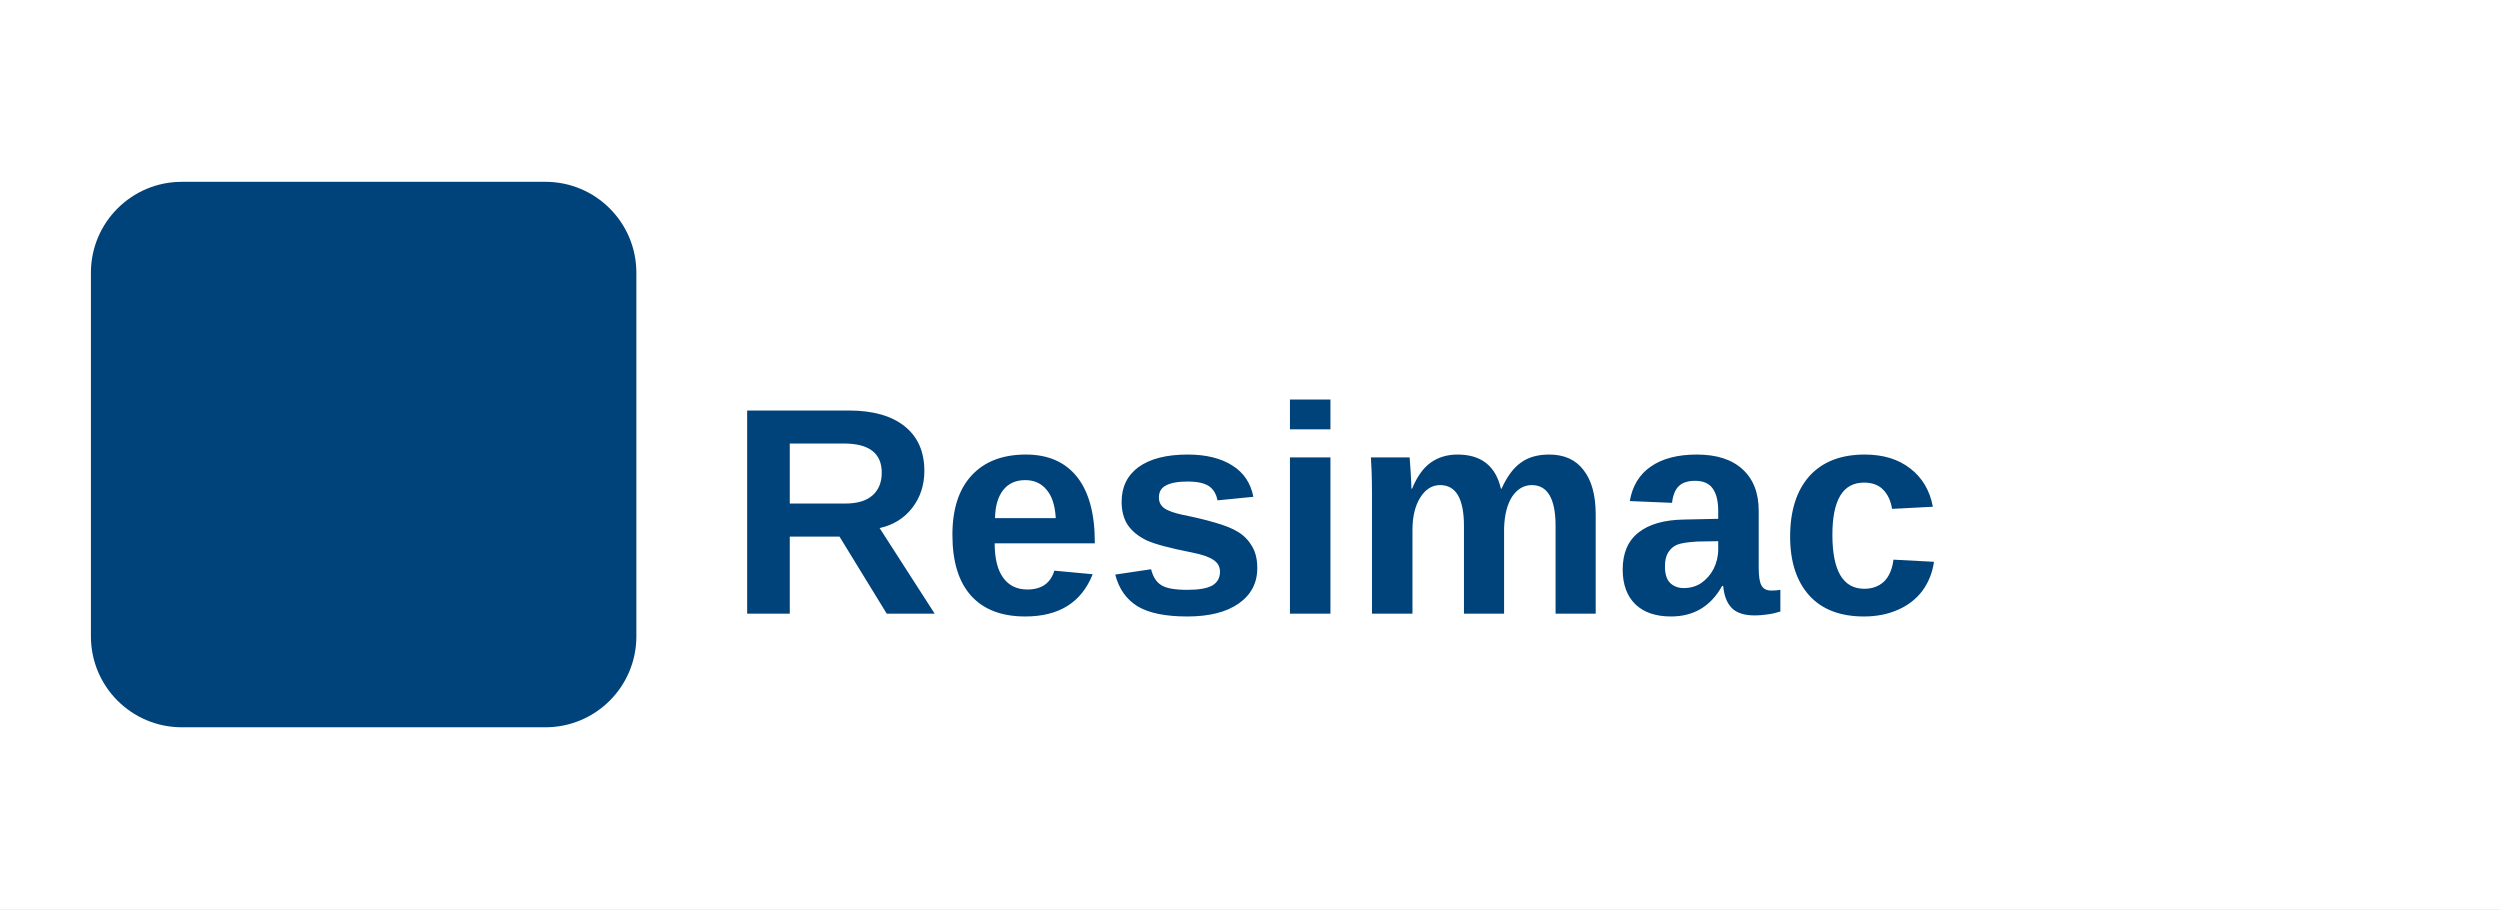
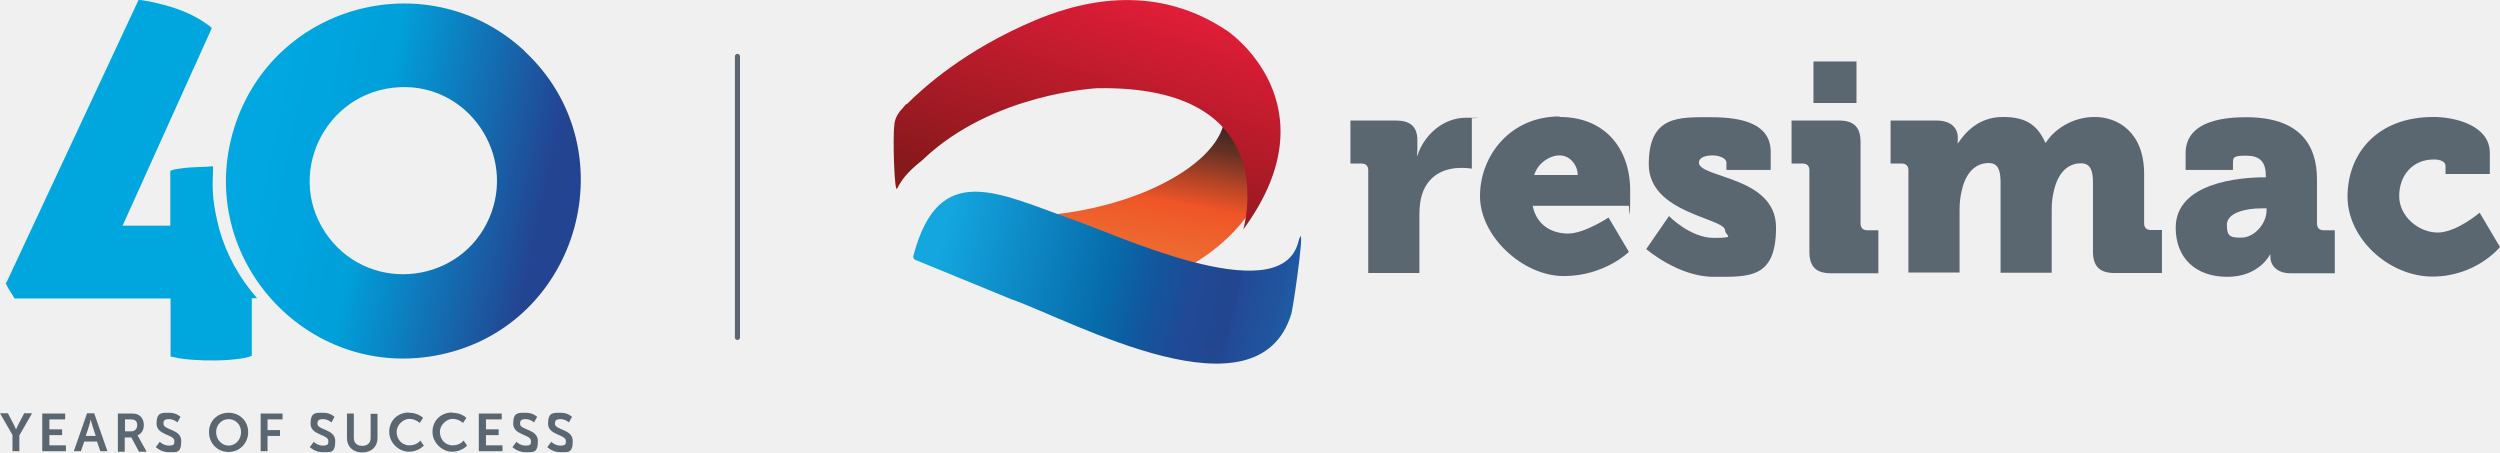
- <svg xmlns="http://www.w3.org/2000/svg" viewBox="0 0 110 40">
-   <rect width="110" height="40" fill="#fff" />
-   <rect x="4" y="8" width="24" height="24" rx="4" fill="#00427A" />
-   <text x="32" y="27" font-family="Arial" font-weight="700" font-size="13" fill="#00427A">Resimac</text>
+ <svg xmlns="http://www.w3.org/2000/svg" id="Layer_1" viewBox="0 0 982.1 177.75">
+   <defs>
+     <style>.cls-1{fill:url(#linear-gradient-2);}.cls-2{fill:#00a7de;}.cls-3{fill:url(#linear-gradient-4);}.cls-4{fill:url(#linear-gradient-3);}.cls-5{fill:#5b6770;}.cls-6{fill:none;stroke:#5b6770;stroke-linecap:round;stroke-miterlimit:10;stroke-width:2px;}.cls-7{fill:url(#linear-gradient);}</style>
+     <linearGradient id="linear-gradient" x1="90.33" y1="108.71" x2="226.56" y2="79.73" gradientTransform="translate(0 165.3) scale(1 -1)" gradientUnits="userSpaceOnUse">
+       <stop offset=".1" stop-color="#00a7e1" />
+       <stop offset=".4" stop-color="#00a0da" />
+       <stop offset=".9" stop-color="#234491" />
+     </linearGradient>
+     <linearGradient id="linear-gradient-2" x1="426.92" y1="-435.79" x2="447.12" y2="-321.59" gradientTransform="translate(0 -315) scale(1 -1)" gradientUnits="userSpaceOnUse">
+       <stop offset="0" stop-color="#da242a" />
+       <stop offset="0" stop-color="#e3402d" />
+       <stop offset=".1" stop-color="#e55a2a" />
+       <stop offset=".2" stop-color="#eb672f" />
+       <stop offset=".2" stop-color="#ed6e32" />
+       <stop offset=".4" stop-color="#ef5527" />
+       <stop offset=".5" stop-color="#af4326" />
+       <stop offset=".6" stop-color="#653123" />
+       <stop offset=".7" stop-color="#372320" />
+       <stop offset=".7" stop-color="#231f20" />
+     </linearGradient>
+     <linearGradient id="linear-gradient-3" x1="371.79" y1="-404.4" x2="534.99" y2="-443.6" gradientTransform="translate(0 -315) scale(1 -1)" gradientUnits="userSpaceOnUse">
+       <stop offset="0" stop-color="#13a6df" />
+       <stop offset=".4" stop-color="#076aaa" />
+       <stop offset=".5" stop-color="#12569e" />
+       <stop offset=".6" stop-color="#214995" />
+       <stop offset=".7" stop-color="#22468f" />
+       <stop offset=".7" stop-color="#234995" />
+       <stop offset=".8" stop-color="#20569f" />
+       <stop offset=".9" stop-color="#156ab0" />
+       <stop offset=".9" stop-color="#1786c6" />
+       <stop offset="1" stop-color="#13a6df" />
+     </linearGradient>
+     <linearGradient id="linear-gradient-4" x1="444.92" y1="-312.13" x2="414.52" y2="-409.23" gradientTransform="translate(0 -315) scale(1 -1)" gradientUnits="userSpaceOnUse">
+       <stop offset="0" stop-color="#e11d38" />
+       <stop offset=".9" stop-color="#86191a" />
+       <stop offset="1" stop-color="#86191a" />
+     </linearGradient>
+   </defs>
+   <path class="cls-7" d="M206,20.05c41.2,38.2,21.9,107.5-32.7,119.2-53.2,11.4-98.6-39.8-80.5-91.4C109.4.65,169.3-14.15,206.1,20.05h-.1ZM157,34.25c-29.7,1.4-45.9,35.5-27.7,59.2,17,22.1,51.8,17.8,62.9-7.8,10.7-24.8-8.2-52.7-35.2-51.4Z" />
+   <path class="cls-2" d="M48,88.65h18.9v-21.5c.8-.5,1.9-.6,2.9-.8,3.5-.6,6.8-.7,10.4-.8s3.1-.5,3.5,0c0,3.1-.3,6.3-.1,9.4.2,5,1.3,10.5,2.6,15.3,2.8,9.9,8,19.2,14.8,26.9h-2.1v22.6c-1.4.7-3.4,1-5,1.2-5.7.8-12.4.8-18.1.4s-5.9-.8-8.8-1.3v-22.8H5.7c-.9-1.7-2.5-3.8-3.2-5.5s-.2-.4,0-.7L54.4.05c.5-.3,6.3.9,7.3,1.2,7,1.6,13.9,4.1,19.7,8.3.4.3,1.7,1.2,1.8,1.5l-35,77.5-.2.1Z" />
+   <path class="cls-5" d="M537.5,66.85c0-1.6-.9-2.6-2.6-2.6h-4.4v-16.9h17.8c5.5,0,8.5,2.2,8.5,7.7v3.1c0,1.9-.2,3-.2,3h.2c2.6-8.1,10.1-14.9,19.1-14.9s2.3.2,2.3.2v19.8s-1.6-.3-4.1-.3c-4.8,0-12.6,1.5-15.5,10.5-.7,2.2-1,4.9-1,8.1v22.7h-20.1v-40.5.1Z" />
+   <path class="cls-5" d="M612.7,45.95c17.7,0,27.7,12.3,27.7,28.9s-.5,6-.5,6h-37.8c1.5,7.6,7.5,10.9,13.9,10.9s15.9-6.3,15.9-6.3l8,13.5s-9.6,9.5-25.6,9.5-32.9-15.5-32.9-31.4,11.9-31.3,31.2-31.3l.1.2ZM619.8,68.75c0-3.7-2.9-7.7-7.1-7.7s-8.7,3.3-10,7.7h17.1Z" />
+   <path class="cls-5" d="M655.6,84.85s8.4,8.6,17.6,8.6,4.5-.8,4.5-2.9c0-5-30-6.6-30-26s12-18.5,24.6-18.5,23.3,2.8,23.3,13.6v7.1h-17.4v-2.9c0-1.6-2.6-2.8-5.5-2.8s-5.3.9-5.3,2.8c0,6.2,30.3,5.3,30.3,25.5s-10.6,19.4-24.5,19.4-26.5-10.9-26.5-10.9l8.9-12.9v-.1Z" />
+   <path class="cls-5" d="M710.8,66.85c0-1.6-.9-2.6-2.6-2.6h-4.4v-16.9h18.6c5.9,0,8.5,2.6,8.5,8.5v32c0,1.6.9,2.6,2.6,2.6h4.4v16.9h-18.6c-5.9,0-8.5-2.6-8.5-8.5v-32ZM712.4,24.15h16.9v16.3h-16.9v-16.3Z" />
+   <path class="cls-5" d="M749.7,66.85c0-1.6-.9-2.6-2.6-2.6h-4.4v-16.9h18c5.5,0,8.4,2.7,8.4,6.7v.8c0,.6-.1,1.4-.1,1.4h.2c2.8-4.2,8.1-10.3,17.6-10.3s13.6,3.4,16.7,10.1h.2c3.1-5,10.2-10.1,19.2-10.1s19.4,5.9,19.4,22.4v19.4c0,1.6.9,2.6,2.6,2.6h4.4v16.9h-18.6c-5.9,0-8.5-2.6-8.5-8.5v-27c0-4.4-.8-7.6-4.7-7.6-6,0-9.5,4.9-10.8,11.5-.5,2.1-.7,4.3-.7,6.7v24.8h-20.1v-35.5c0-4.4-.8-7.6-4.6-7.6-5.9,0-9.3,4.6-10.7,11-.5,2.2-.8,4.6-.8,7.2v24.8h-20.1v-40.5.3Z" />
+   <path class="cls-5" d="M889.3,69.65h.8v-.7c0-5.7-2.7-7.8-7.7-7.8s-5.2.6-5.2,2.9v2.7h-18.6v-6.6c0-13.4,17-14.1,23.8-14.1,20.9,0,27.8,10.7,27.8,24.4v17.4c0,1.6.9,2.6,2.6,2.6h4.4v16.9h-17.4c-5.8,0-7.9-3.6-7.9-6.3v-1h-.2s-4.2,8.7-16.7,8.7-20.3-7.4-20.3-19.3c0-17.8,25.5-19.8,34.8-19.8h-.2ZM880.5,93.35c5.2,0,9.9-5.7,9.9-10.6v-.9h-1.9c-6.4,0-13.7,1.7-13.7,6.5s1.7,5,5.7,5Z" />
+   <path class="cls-5" d="M956,45.95c8.4,0,22.1,3.3,22.1,14.1v8.3h-17.4v-3.1c0-1.9-2.2-2.6-4.6-2.6-8.5,0-13.6,6.4-13.6,14.4s7.7,14.3,15.1,14.3,16.5-7.8,16.5-7.8l8,13.5s-9.4,11.6-26.5,11.6-33.4-14.9-33.4-31.4,11.2-31.3,33.8-31.3Z" />
+   <line class="cls-6" x1="289.7" y1="22.15" x2="289.7" y2="132.55" />
+   <path class="cls-5" d="M5,171.05l-5-8.7h3.1l2.3,4.4c.5.9.9,2,.9,2h0s.4-1.1.9-2l2.3-4.4h3.1l-5,8.7v6.2h-2.7v-6.2h.1Z" />
+   <path class="cls-5" d="M16.7,162.45h8.9v2.3h-6.2v3.9h5v2.3h-5v4h6.5v2.3h-9.3v-14.9l.1.1Z" />
+   <path class="cls-5" d="M38.3,173.45h-5.2l-1.3,3.8h-2.8l5.2-14.9h2.8l5.2,14.9h-2.8l-1.3-3.8h.2ZM35.6,164.95s-.3,1.5-.6,2.3l-1.3,4h3.9l-1.3-4c-.3-.8-.6-2.3-.6-2.3h-.1Z" />
+   <path class="cls-5" d="M46.3,162.45h4.8c1.6,0,2.4.1,3,.4,1.5.7,2.4,2.1,2.4,4.1s-.9,3.4-2.5,4.1h0s.2.3.5.8l3.1,5.6h-3l-3-5.6h-2.6v5.6h-2.7v-15ZM51.5,169.45c1.4,0,2.4-.9,2.4-2.4s-.6-2.3-2.7-2.3h-2.1v4.7h2.4Z" />
+   <path class="cls-5" d="M62.6,173.45s1.6,1.6,3.7,1.6,2.2-.6,2.2-1.8c0-2.7-7-2.2-7-6.8s2.1-4.3,5-4.3,4.4,1.6,4.4,1.6l-1.2,2.2s-1.4-1.3-3.3-1.3-2.2.7-2.2,1.8c0,2.6,7,2,7,6.8s-1.8,4.4-4.9,4.4-5.1-2-5.1-2l1.5-2-.1-.2Z" />
+   <path class="cls-5" d="M89.8,162.15c4.4,0,7.7,3.3,7.7,7.6s-3.3,7.8-7.7,7.8-7.7-3.4-7.7-7.8,3.3-7.6,7.7-7.6ZM89.8,175.05c2.7,0,4.9-2.3,4.9-5.3s-2.2-5.1-4.9-5.1-4.9,2.2-4.9,5.1,2.2,5.3,4.9,5.3Z" />
+   <path class="cls-5" d="M102.4,162.45h8.6v2.3h-5.9v4.2h4.9v2.3h-4.9v6h-2.7v-14.9.1Z" />
+   <path class="cls-5" d="M123.1,173.45s1.6,1.6,3.7,1.6,2.2-.6,2.2-1.8c0-2.7-7-2.2-7-6.8s2.1-4.3,5-4.3,4.4,1.6,4.4,1.6l-1.2,2.2s-1.4-1.3-3.3-1.3-2.2.7-2.2,1.8c0,2.6,7,2,7,6.8s-1.8,4.4-4.9,4.4-5.1-2-5.1-2l1.5-2-.1-.2Z" />
+   <path class="cls-5" d="M136.3,162.45h2.7v9.6c0,2,1.3,3.1,3.3,3.1s3.3-1.1,3.3-3.1v-9.5h2.7v9.6c0,3.3-2.4,5.6-6,5.6s-6-2.3-6-5.6v-9.7Z" />
+   <path class="cls-5" d="M160.7,162.15c3.6,0,5.5,2,5.5,2l-1.3,2s-1.7-1.6-4.1-1.6-5,2.4-5,5.1,1.9,5.3,5,5.3,4.3-1.9,4.3-1.9l1.4,2s-2.1,2.4-5.9,2.4-7.7-3.4-7.7-7.8,3.3-7.6,7.7-7.6l.1.1Z" />
+   <path class="cls-5" d="M177.7,162.15c3.6,0,5.5,2,5.5,2l-1.3,2s-1.7-1.6-4.1-1.6-5,2.4-5,5.1,1.9,5.3,5,5.3,4.3-1.9,4.3-1.9l1.4,2s-2.1,2.4-5.9,2.4-7.7-3.4-7.7-7.8,3.3-7.6,7.7-7.6l.1.1Z" />
+   <path class="cls-5" d="M188.2,162.45h8.9v2.3h-6.2v3.9h5v2.3h-5v4h6.5v2.3h-9.3v-14.9l.1.1Z" />
+   <path class="cls-5" d="M202.7,173.45s1.6,1.6,3.7,1.6,2.2-.6,2.2-1.8c0-2.7-7-2.2-7-6.8s2.1-4.3,5-4.3,4.4,1.6,4.4,1.6l-1.2,2.2s-1.4-1.3-3.3-1.3-2.2.7-2.2,1.8c0,2.6,7,2,7,6.8s-1.8,4.4-4.9,4.4-5.1-2-5.1-2l1.5-2-.1-.2Z" />
+   <path class="cls-5" d="M216.4,173.45s1.6,1.6,3.7,1.6,2.2-.6,2.2-1.8c0-2.7-7-2.2-7-6.8s2.1-4.3,5-4.3,4.4,1.6,4.4,1.6l-1.2,2.2s-1.4-1.3-3.3-1.3-2.2.7-2.2,1.8c0,2.6,7,2,7,6.8s-1.8,4.4-4.9,4.4-5.1-2-5.1-2l1.5-2-.1-.2Z" />
+   <path class="cls-1" d="M433.7,5.45c-5,0-10,.6-14.3,1.2,35.5,4.4,61.7,19.9,61.7,38.6s-37.4,39.9-83.5,39.9-15.6-.6-23.1-1.2c10.6,18.1,33,30.5,59.2,30.5s64.2-23.1,65.5-54.9c0-29.9-29.3-54.2-65.5-54.2v.1Z" />
+   <path class="cls-4" d="M397.6,117.65c24.3,8.7,96.6,48.6,109.7,5.6,1.2-5,6.2-41.1,2.5-27.4-8.1,26.2-72.9-4.4-87.9-9.4-29.9-10.6-53-23.7-63,13.7,0,0-.6,1.2.6,1.9l38,15.6h.1Z" />
+   <path class="cls-3" d="M482.3,12.25c-24.9-16.8-51.7-14.3-75.4-4.4-28.1,11.8-44.3,26.8-50.6,33-.6,0-1.2,1.2-1.9,1.9h0c-1.9,1.9-3.1,4.4-3.1,6.9-.6,3.7,0,27.4,1.2,24.3,2.5-5,6.2-8.1,10-11.2h0c27.4-26.2,68.6-28.1,68.6-28.1,74.2-1.2,57.3,55.5,57.3,55.5,36.2-49.2-6.1-77.9-6.1-77.9Z" />
</svg>
